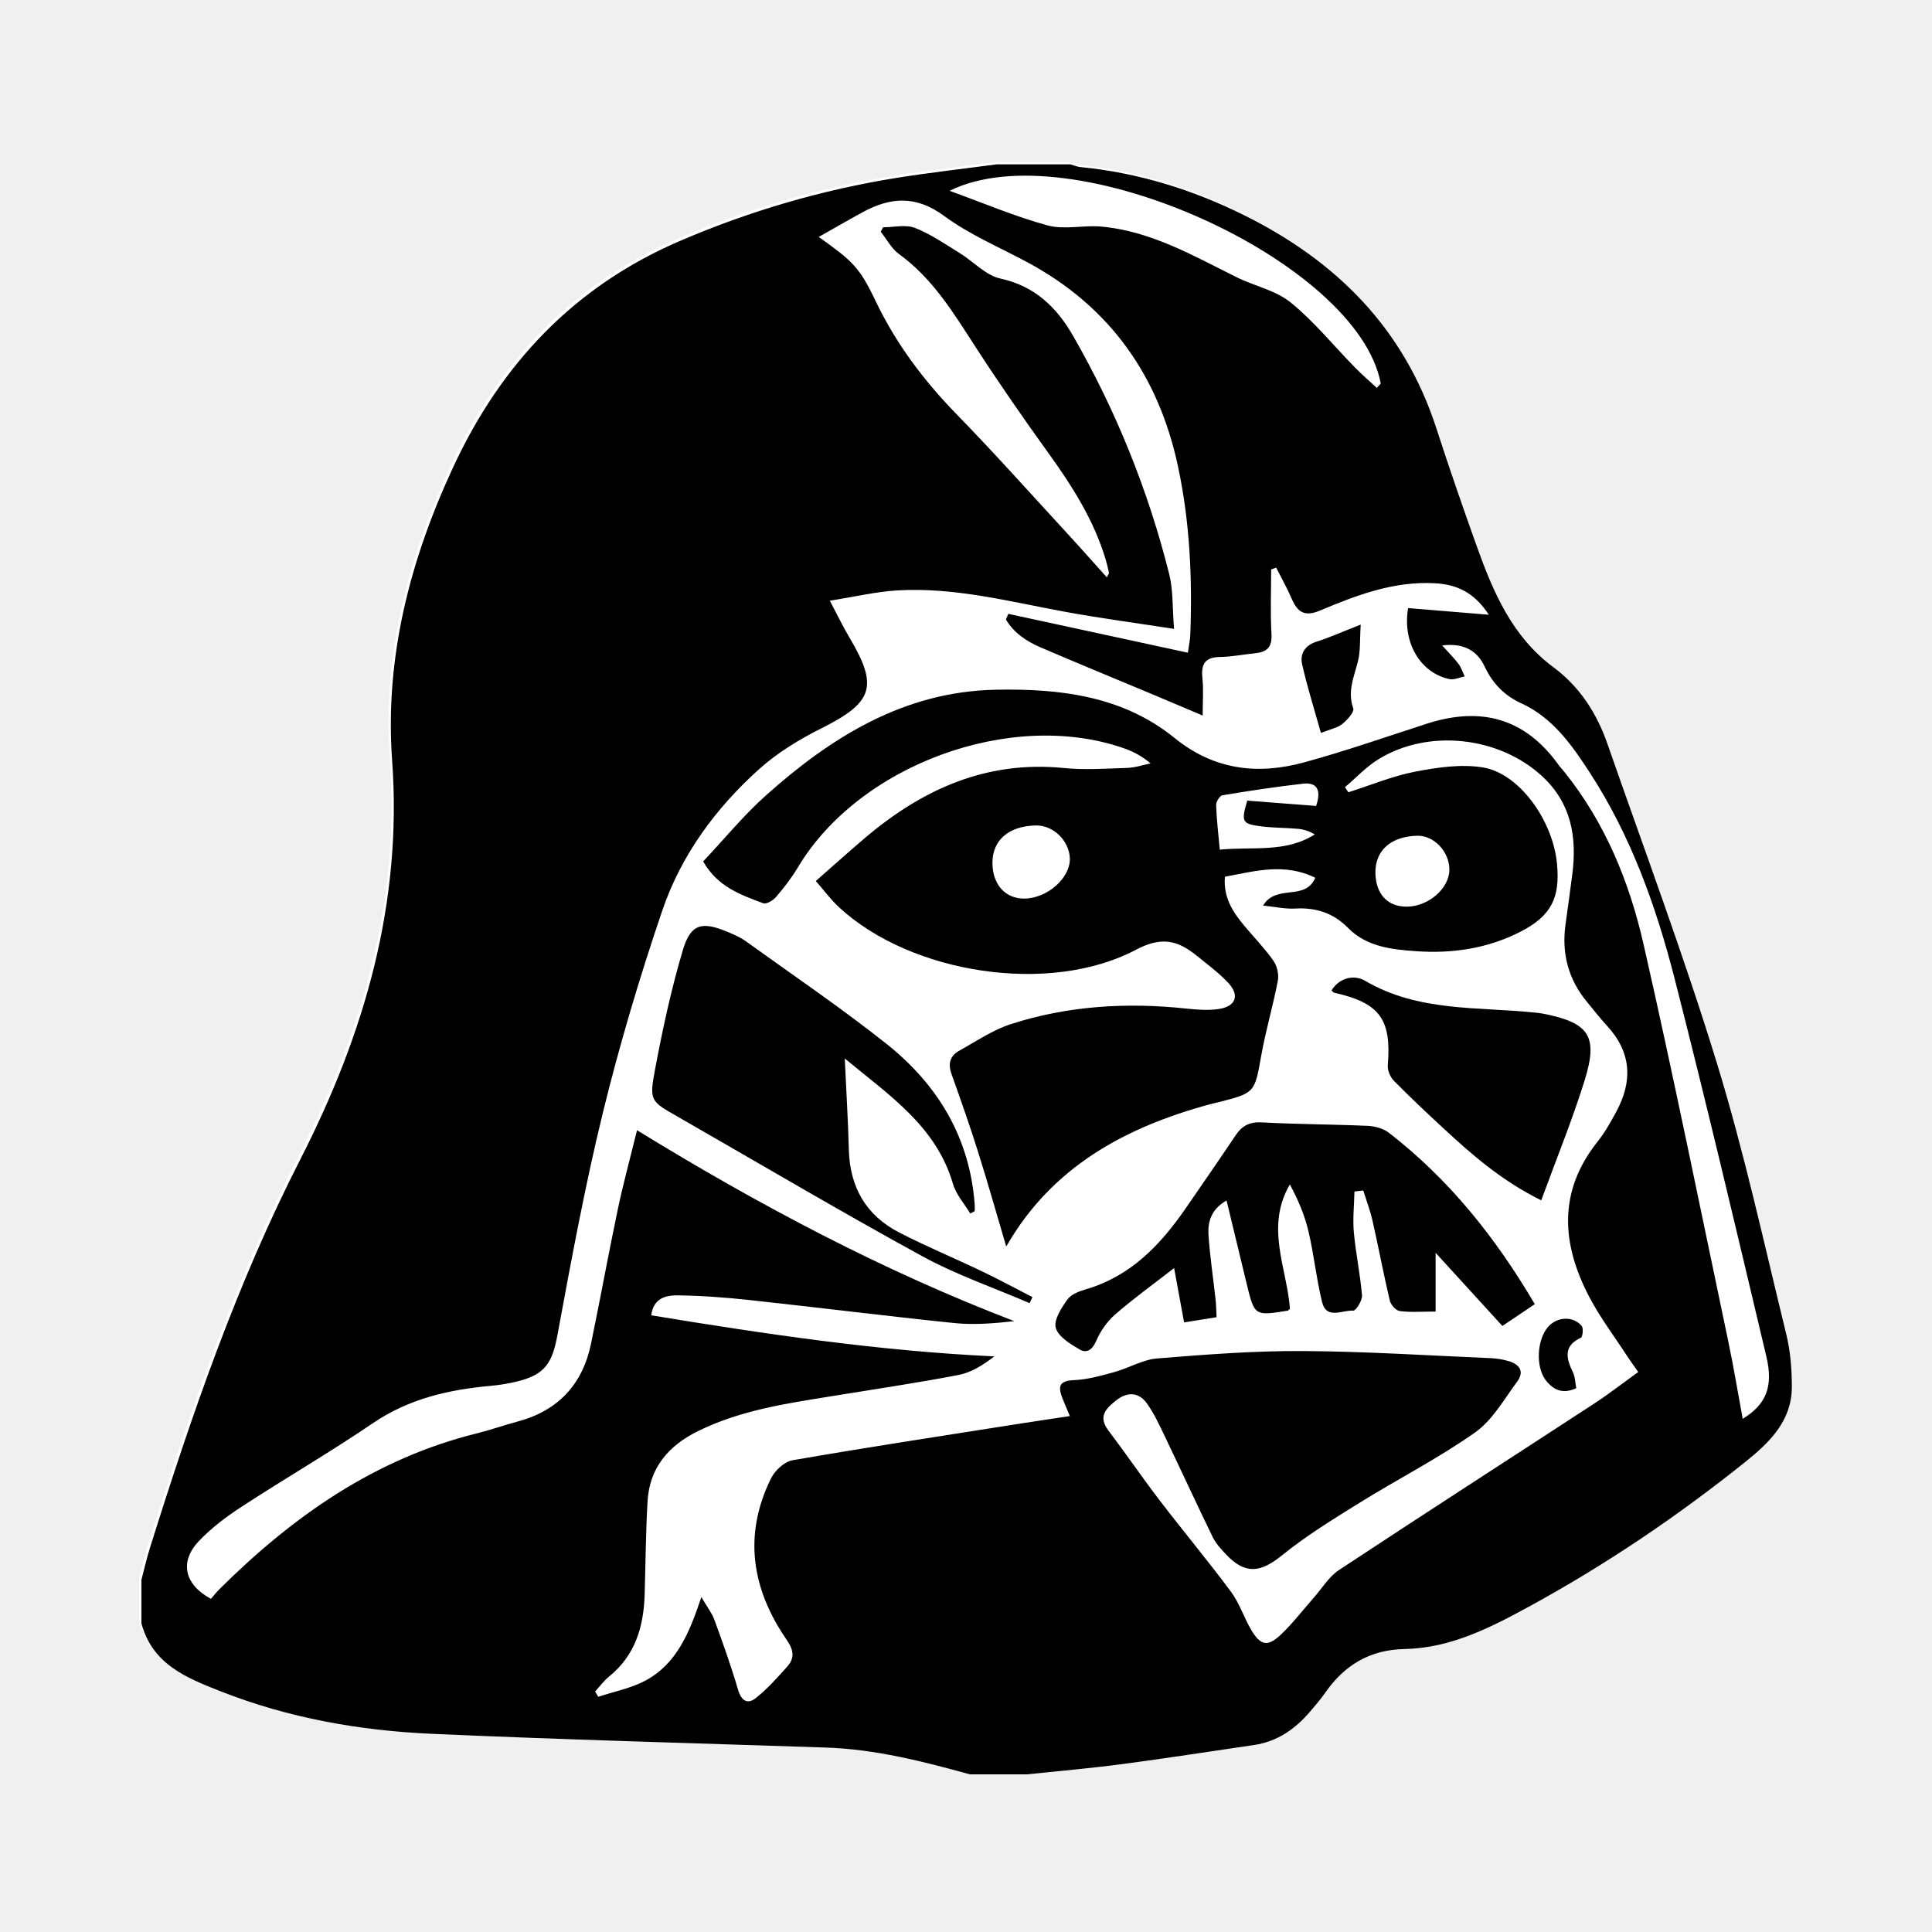
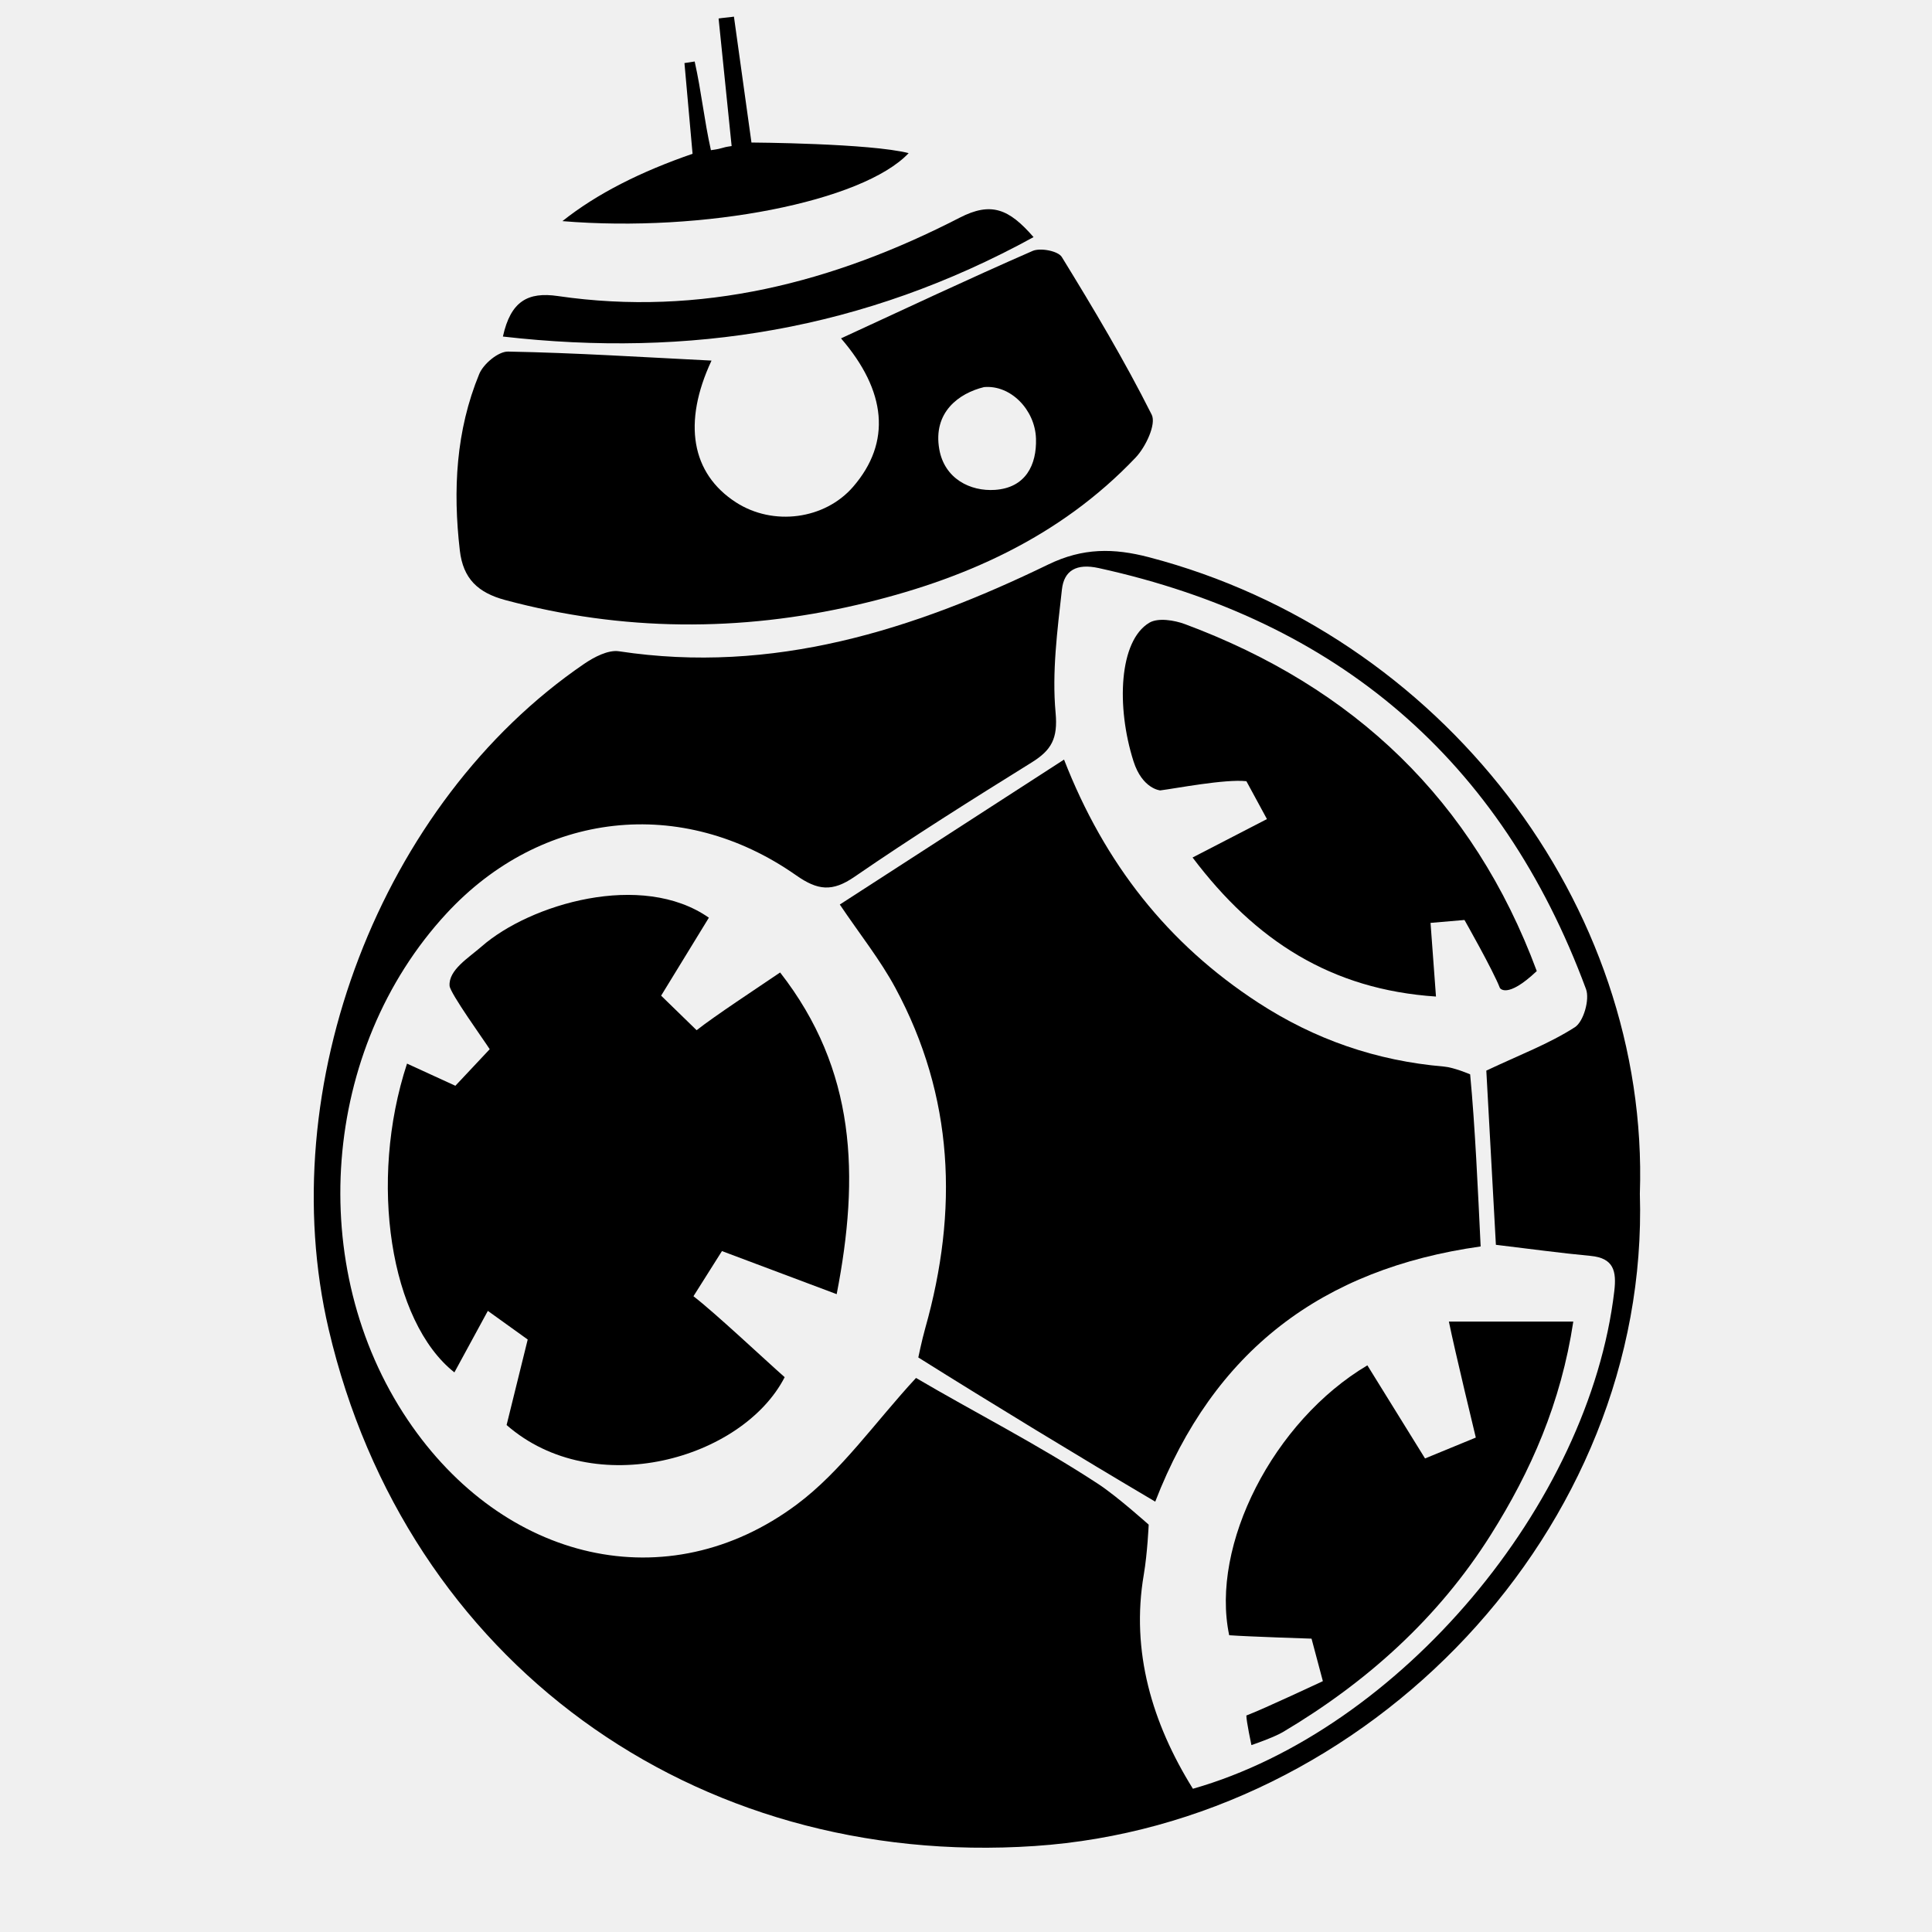
<svg xmlns="http://www.w3.org/2000/svg" version="1.1" id="Layer_1" x="0px" y="0px" width="864px" height="864px" viewBox="0 0 864 864" enable-background="new 0 0 864 864" xml:space="preserve">
-   <path fill="#ffffff" d="M458.25,792.5c-8.5,0-17,0-25.5,0c-21.112-5.83-42.296-11.246-64.361-11.985  c-58.842-1.974-117.704-3.528-176.517-6.159c-32.104-1.438-63.659-7.021-93.816-18.846c-15.44-6.053-30.89-12.103-35.806-30.51  c0-6.5,0-13,0-19.5c1.256-4.749,2.329-9.555,3.796-14.237c18.597-59.358,38.842-118.186,67.195-173.654  c28.775-56.295,45.75-114.58,41.118-178.574c-3.335-46.081,8.048-89.752,27.412-131.353c21.35-45.864,53.91-80.509,101.053-100.818  c31.382-13.518,63.825-22.991,97.487-28.366c14.756-2.356,29.623-4.02,44.439-5.998c11,0,22,0,33,0  c1.418,0.41,2.812,1.056,4.256,1.195c25.911,2.512,50.355,10.103,73.57,21.637c41.109,20.425,71.354,50.689,85.787,95.262  c5.689,17.57,11.737,35.03,17.954,52.421c7.361,20.596,15.842,40.604,34.241,54.253c11.873,8.809,19.508,20.653,24.281,34.353  c16.578,47.589,34.249,94.85,49.018,142.998c12.193,39.752,21.037,80.543,30.951,120.974c1.882,7.681,2.531,15.838,2.51,23.771  c-0.039,15.029-9.988,24.733-20.582,33.232c-30.249,24.262-62.305,45.94-96.346,64.556c-17.572,9.609-35.586,18.881-56.123,19.295  c-15.839,0.32-27.046,7.241-35.737,19.701c-1.997,2.861-4.3,5.518-6.564,8.18c-6.673,7.843-14.681,13.51-25.135,15.043  c-19.746,2.893-39.468,5.975-59.253,8.58C486.514,789.805,472.362,791.008,458.25,792.5z" />
  <g>
-     <path d="M459.25,793.5c-8.5,0-17,0-25.5,0c-21.112-5.83-42.296-11.246-64.361-11.985c-58.842-1.974-117.704-3.528-176.517-6.159   c-32.104-1.438-63.659-7.021-93.816-18.846c-15.44-6.053-30.89-12.103-35.806-30.51c0-6.5,0-13,0-19.5   c1.256-4.749,2.329-9.555,3.796-14.237c18.597-59.358,38.842-118.186,67.195-173.654c28.775-56.295,45.75-114.58,41.118-178.574   c-3.335-46.081,8.048-89.752,27.412-131.353c21.35-45.864,53.91-80.509,101.053-100.818c31.382-13.518,63.825-22.991,97.487-28.366   c14.756-2.356,29.623-4.02,44.439-5.998c11,0,22,0,33,0c1.418,0.41,2.812,1.056,4.256,1.195   c25.911,2.512,50.355,10.103,73.57,21.637c41.109,20.425,71.354,50.689,85.787,95.262c5.689,17.57,11.737,35.03,17.954,52.421   c7.361,20.596,15.842,40.604,34.241,54.253c11.873,8.809,19.508,20.653,24.281,34.353c16.578,47.589,34.249,94.85,49.018,142.998   c12.193,39.752,21.037,80.543,30.951,120.974c1.882,7.681,2.531,15.838,2.51,23.771c-0.039,15.029-9.988,24.733-20.582,33.232   c-30.249,24.262-62.305,45.94-96.346,64.556c-17.572,9.609-35.586,18.881-56.123,19.295c-15.839,0.32-27.046,7.241-35.737,19.701   c-1.997,2.861-4.3,5.518-6.564,8.18c-6.673,7.843-14.681,13.51-25.135,15.043c-19.746,2.893-39.468,5.975-59.253,8.58   C487.514,790.805,473.362,792.008,459.25,793.5z M478.454,633.269c-1.434-3.416-2.427-5.641-3.306-7.909   c-1.864-4.804-1.963-7.872,4.935-8.137c6.12-0.235,12.255-1.975,18.229-3.614c6.467-1.775,12.644-5.567,19.142-6.098   c21.604-1.764,43.301-3.431,64.952-3.319c28.204,0.146,56.4,2.005,84.597,3.201c2.459,0.104,4.951,0.561,7.33,1.207   c5.069,1.379,7.625,4.584,4.127,9.305c-5.875,7.933-11.055,17.257-18.828,22.725c-16.475,11.587-34.575,20.837-51.731,31.491   c-11.813,7.336-23.771,14.669-34.535,23.395c-9.718,7.876-16.515,8.702-25.142-0.442c-2.215-2.346-4.516-4.846-5.906-7.699   c-7.202-14.784-14.061-29.735-21.176-44.562c-2.473-5.152-4.881-10.437-8.146-15.078c-3.617-5.142-8.719-5.481-13.71-1.574   c-4.507,3.529-8.437,7.179-3.627,13.535c7.827,10.346,15.146,21.077,23.027,31.378c10.469,13.681,21.534,26.91,31.797,40.739   c3.81,5.135,5.812,11.572,9.103,17.14c4.055,6.862,7.229,7.62,12.919,2.332c5.434-5.05,9.962-11.07,14.904-16.651   c3.755-4.241,6.845-9.506,11.414-12.523c37.899-25.037,76.103-49.611,114.137-74.445c6.618-4.32,12.87-9.2,19.664-14.09   c-2.161-3.102-3.618-5.079-4.956-7.136c-5.714-8.783-12.105-17.216-16.945-26.46c-12.4-23.688-14.076-47.115,3.727-69.439   c3.244-4.068,5.823-8.721,8.324-13.314c7.492-13.772,6.818-26.73-4.199-38.588c-3.059-3.292-5.781-6.893-8.671-10.342   c-8.528-10.178-11.622-21.866-9.787-34.952c1.041-7.419,2.046-14.844,3.011-22.273c2.164-16.678-0.443-31.92-13.469-43.936   c-19.312-17.815-50.833-21.307-73.152-7.632c-5.506,3.374-10.051,8.317-15.036,12.539c0.509,0.758,1.018,1.515,1.526,2.273   c9.943-3.165,19.706-7.258,29.88-9.229c9.854-1.909,20.424-3.462,30.159-1.911c16.328,2.602,31.372,23.596,33.252,43   c1.484,15.315-2.539,23.404-16.313,30.484c-14.564,7.486-30.354,9.855-46.55,8.729c-10.981-0.763-22.229-1.957-30.531-10.381   c-6.683-6.78-14.402-9.226-23.688-8.699c-4.41,0.25-8.894-0.775-14.354-1.324c5.979-9.889,18.774-1.801,23.352-12.43   c-13.718-6.797-26.897-2.997-40.413-0.481c-0.796,9.265,3.559,15.822,8.742,22.025c4.321,5.171,9.071,10.029,12.931,15.519   c1.646,2.341,2.532,6.13,2,8.927c-2.135,11.221-5.416,22.229-7.424,33.467c-2.978,16.668-2.671,16.725-19.336,20.951   c-1.212,0.307-2.439,0.545-3.645,0.872c-37.841,10.272-70.521,27.949-90.891,63.317c-0.122,0.212-0.818,0.095-0.247,0.046   c-4.236-14.297-8.217-28.416-12.625-42.402c-3.67-11.649-7.744-23.177-11.841-34.688c-1.618-4.547-0.47-8.005,3.511-10.216   c7.599-4.222,14.999-9.299,23.157-11.924c25.544-8.221,51.871-9.776,78.517-6.918c4.694,0.504,9.556,0.866,14.188,0.217   c7.875-1.106,9.75-6.14,4.367-11.821c-4.257-4.492-9.312-8.249-14.152-12.16c-8.39-6.781-15.646-8.579-26.99-2.574   c-38.679,20.476-100.713,10.76-132.82-18.967c-3.724-3.448-6.777-7.621-10.399-11.751c7.824-6.867,14.683-13.042,21.707-19.024   c25.693-21.88,54.406-34.97,89.192-31.508c9.396,0.935,18.978,0.255,28.461-0.056c3.464-0.114,6.892-1.312,10.336-2.015   c-4.06-3.466-8.05-5.422-12.217-6.865c-50.346-17.43-118.26,7.616-145.564,53.474c-2.785,4.678-6.199,9.034-9.74,13.182   c-1.3,1.523-4.302,3.292-5.697,2.762c-9.955-3.779-20.314-7.23-26.854-18.703c9.325-9.894,18.046-20.589,28.215-29.663   c29.278-26.126,61.776-46.324,102.568-47.13c28.562-0.565,56.77,2.7,80.033,21.578c17.647,14.322,37.112,16.594,57.883,10.926   c18.51-5.051,36.665-11.41,54.938-17.315c23.836-7.704,43.664-2.679,58.668,18.119c0.875,1.213,1.918,2.303,2.855,3.472   c18.217,22.709,29.039,49.149,35.375,76.997c13.398,58.865,25.358,118.059,37.795,177.141c2.428,11.527,4.342,23.163,6.565,35.143   c10.409-6.387,13.798-14.273,10.567-27.893c-13.355-56.315-26.619-112.663-40.963-168.732   c-8.303-32.457-19.559-64.033-38.03-92.424c-8.051-12.375-16.534-24.492-30.646-30.965c-7.486-3.434-12.738-8.762-16.349-16.44   c-3.066-6.521-8.722-10.684-18.978-9.412c3.138,3.509,5.438,5.773,7.349,8.329c1.209,1.617,1.836,3.668,2.725,5.525   c-2.267,0.444-4.687,1.639-6.772,1.21c-12.941-2.666-21.201-16.271-18.541-31.767c11.372,0.938,22.896,1.887,36.106,2.977   c-6.739-10.31-14.737-13.573-24.15-14.089c-18.273-1.004-34.93,5.295-51.272,12.181c-6.87,2.896-10.083,0.887-12.708-5.191   c-2.062-4.773-4.637-9.324-6.983-13.975c-0.747,0.271-1.494,0.54-2.241,0.81c0,9.656-0.414,19.335,0.152,28.958   c0.35,5.958-2.189,8.031-7.426,8.543c-5.22,0.51-10.418,1.579-15.638,1.652c-6.805,0.096-8.489,3.328-7.824,9.545   c0.54,5.05,0.11,10.204,0.11,16.643c-8.292-3.509-14.893-6.326-21.512-9.099c-17.034-7.135-34.123-14.139-51.089-21.432   c-6.269-2.695-11.876-6.47-15.383-12.41c0.355-0.848,0.71-1.696,1.066-2.543c26.603,5.76,53.204,11.52,80.299,17.385   c0.551-3.886,1.001-5.821,1.075-7.769c0.961-25.295-0.156-50.441-5.435-75.295c-8.645-40.701-30.447-71.676-67.396-91.539   c-12.536-6.739-25.917-12.364-37.262-20.736c-12.56-9.268-23.964-8.419-36.394-1.67c-6.36,3.454-12.617,7.098-19.657,11.072   c14.944,10.7,18.098,13.289,25.358,28.521c9.163,19.225,21.607,35.729,36.405,50.901c16.741,17.165,32.707,35.087,48.961,52.726   c6.024,6.538,11.91,13.204,18.075,20.049c0.617-1.188,1.054-1.627,0.984-1.961c-0.406-1.951-0.86-3.899-1.428-5.81   c-5.271-17.752-15.031-33.038-25.754-47.915c-11.088-15.383-21.906-30.985-32.224-46.893   c-9.937-15.322-19.255-30.943-34.484-41.956c-3.369-2.437-5.483-6.609-8.175-9.981c0.349-0.667,0.697-1.335,1.045-2.002   c4.805,0,10.129-1.33,14.298,0.297c7.057,2.755,13.466,7.248,19.994,11.257c6.132,3.767,11.612,9.967,18.181,11.38   c15.489,3.334,25.324,13.104,32.488,25.597c19.205,33.486,33.6,69.082,42.99,106.553c1.827,7.289,1.411,15.14,2.174,24.512   c-17.334-2.682-32.862-4.732-48.25-7.546c-25.035-4.577-49.833-11.186-75.57-9.649c-9.496,0.567-18.892,2.829-30.121,4.6   c3.654,6.9,5.977,11.78,8.733,16.401c13.11,21.975,10.621,29.093-12.405,40.624c-9.918,4.966-19.76,10.936-27.962,18.311   c-19.381,17.43-34.821,38.39-43.238,63.092c-10.121,29.704-19.105,59.9-26.576,90.375c-8.066,32.911-14.202,66.317-20.376,99.657   c-2.28,12.316-5.47,17.602-17.784,20.641c-3.865,0.954-7.837,1.637-11.802,1.993c-18.864,1.694-36.735,5.71-52.894,16.696   c-19.185,13.045-39.299,24.713-58.743,37.391c-6.85,4.466-13.585,9.508-19.169,15.423c-8.75,9.268-6.374,19.433,5.466,25.765   c1.199-1.377,2.421-2.973,3.834-4.375c32.764-32.524,69.547-58.391,115.186-69.656c6.048-1.493,11.941-3.608,17.965-5.212   c18.231-4.852,29.205-16.6,32.991-34.935c4.137-20.032,7.788-40.166,11.994-60.183c2.382-11.335,5.452-22.526,8.56-35.199   c55.09,33.814,110.098,62.884,168.714,85.382c-9.04,0.99-17.999,1.756-26.786,0.853c-30.549-3.14-61.025-6.98-91.558-10.289   c-10.656-1.155-21.39-1.96-32.099-2.098c-5.187-0.067-10.918,1.084-11.914,8.921c51.008,8.378,101.618,15.94,153.43,18.369   c-5.063,3.899-10.309,7.206-15.981,8.301c-18.129,3.495-36.413,6.193-54.643,9.157c-21.184,3.443-42.491,6.336-62.07,16.048   c-13.052,6.474-21.492,16.339-22.377,31.234c-0.829,13.947-0.868,27.941-1.312,41.914c-0.454,14.268-4.207,27.079-15.908,36.513   c-2.352,1.897-4.166,4.456-6.228,6.71c0.466,0.783,0.932,1.564,1.397,2.346c6.969-2.305,14.401-3.727,20.812-7.093   c14.189-7.45,19.966-21.481,25.292-37.505c2.578,4.43,4.737,7.16,5.869,10.266c3.757,10.301,7.462,20.643,10.532,31.16   c1.464,5.014,4.23,6.666,7.905,3.775c5.143-4.045,9.584-9.05,13.974-13.959c3.517-3.933,3.165-7.342-0.22-12.262   c-15.516-22.549-19.417-46.784-6.891-72.074c1.734-3.502,5.962-7.447,9.577-8.076c32.454-5.644,65.027-10.602,97.57-15.734   C460.482,635.955,469.014,634.702,478.454,633.269z M615.702,173.453c0.593-0.636,1.186-1.271,1.778-1.907   c-10.008-54.612-138.644-113.155-192.815-86.213c15.367,5.558,29.351,11.541,43.887,15.488c7.417,2.015,15.878-0.196,23.778,0.497   c22.216,1.949,41.157,12.959,60.587,22.61c8.022,3.985,17.548,5.876,24.271,11.331c10.526,8.54,19.212,19.339,28.766,29.095   C609.061,167.527,612.445,170.427,615.702,173.453z M463.371,369.152c-12.226,0.174-19.637,6.572-19.549,16.878   c0.081,9.549,5.773,15.878,14.229,15.819c10.388-0.072,20.769-9.312,20.381-18.141C478.09,375.898,470.997,369.044,463.371,369.152   z M557.779,358.047c10.773,0.829,21.032,1.618,30.803,2.371c2.549-7.556,0.018-10.603-5.773-9.954   c-12.088,1.356-24.127,3.193-36.125,5.192c-1.204,0.2-2.879,2.895-2.828,4.38c0.218,6.413,0.996,12.806,1.636,19.942   c14.802-1.483,29.373,1.521,42.479-6.832c-2.491-1.479-4.991-2.266-7.543-2.497c-5.463-0.495-10.992-0.399-16.424-1.098   C555.371,368.443,554.997,367.535,557.779,358.047z M629.182,405.464c9.703-0.083,19.029-8.245,18.992-16.622   c-0.034-8.016-6.921-15.264-14.34-15.094c-11.839,0.27-18.963,6.642-18.743,16.764   C615.296,399.921,620.588,405.536,629.182,405.464z" />
-     <path fill-rule="evenodd" clip-rule="evenodd" d="M377.782,473.36c0.68,14.806,1.486,27.765,1.82,40.737   c0.43,16.722,7.633,29.386,22.438,37.037c12.17,6.288,24.87,11.544,37.237,17.463c7.575,3.626,14.964,7.641,22.436,11.479   c-0.42,0.903-0.84,1.807-1.26,2.71c-16.094-6.944-32.842-12.693-48.152-21.071c-36.759-20.116-72.839-41.474-109.203-62.313   c-12.053-6.906-12.806-7.021-10.208-20.878c3.387-18.073,7.272-36.145,12.519-53.747c3.485-11.69,8.557-12.852,20.056-7.993   c2.749,1.161,5.577,2.359,7.975,4.085c21.064,15.158,42.585,29.752,62.896,45.869c22.982,18.236,37.385,41.953,39.558,71.998   c0.07,0.959,0.01,1.929,0.01,2.894c-0.666,0.356-1.33,0.714-1.995,1.07c-2.637-4.399-6.351-8.487-7.734-13.251   C418.715,503.758,397.886,489.993,377.782,473.36z" />
-     <path fill-rule="evenodd" clip-rule="evenodd" d="M686.37,583.229c-4.685,3.147-8.782,5.9-14.499,9.742   c-9.465-10.369-19.078-20.899-29.857-32.707c0,9.007,0,17.078,0,26.272c-6.311,0-11.257,0.417-16.062-0.225   c-1.704-0.228-3.985-2.813-4.43-4.694c-2.805-11.861-5.05-23.854-7.734-35.746c-1.031-4.57-2.734-8.99-4.131-13.478   c-1.312,0.153-2.626,0.306-3.938,0.459c-0.132,6.106-0.816,12.261-0.269,18.306c0.854,9.419,2.869,18.735,3.645,28.157   c0.187,2.271-2.72,6.9-3.936,6.812c-4.795-0.354-11.949,4.175-13.93-3.885c-2.553-10.391-3.619-21.141-6.068-31.562   c-1.704-7.254-4.656-14.216-8.332-20.984c-11.102,18.997-1.317,37.432,0.044,55.562c-0.577,0.538-0.74,0.828-0.945,0.861   c-14.9,2.423-14.908,2.423-18.466-12.238c-2.924-12.055-5.825-24.114-8.939-37.01c-6.734,3.808-8.496,9.405-8.077,15.475   c0.667,9.694,2.129,19.332,3.188,29.001c0.264,2.41,0.271,4.851,0.421,7.709c-5.145,0.823-9.691,1.552-14.521,2.325   c-1.612-8.774-3.08-16.767-4.463-24.294c-8.951,6.96-17.965,13.459-26.326,20.711c-3.617,3.137-6.654,7.5-8.541,11.91   c-1.699,3.972-4.279,5.582-7.27,3.844c-4.216-2.451-9.641-5.711-10.779-9.701c-1.008-3.535,2.527-8.971,5.218-12.738   c1.68-2.352,5.36-3.684,8.406-4.581c19.875-5.856,33.127-19.745,44.413-36.086c7.523-10.891,15.047-21.782,22.42-32.774   c2.904-4.328,6.319-6.044,11.818-5.735c15.709,0.881,31.466,0.841,47.187,1.547c3.246,0.146,7.021,1.174,9.53,3.116   C647.988,527.369,668.798,553.342,686.37,583.229z" />
-     <path fill-rule="evenodd" clip-rule="evenodd" d="M689.25,536.803c-17.811-8.838-30.9-20.341-43.713-32.189   c-7.516-6.95-14.985-13.963-22.161-21.257c-1.632-1.659-2.933-4.678-2.747-6.935c1.702-20.601-3.541-27.881-23.928-32.465   c-0.389-0.087-0.689-0.562-1.247-1.04c3.771-6.021,10.402-7.028,15.061-4.292c23.674,13.91,50.101,11.559,75.7,14.185   c1.241,0.128,2.492,0.232,3.715,0.472c20.724,4.068,24.922,9.953,18.717,29.896C703.116,500.95,696.034,518.24,689.25,536.803z" />
-     <path fill-rule="evenodd" clip-rule="evenodd" d="M608.514,279.325c-0.435,6.746-0.054,11.764-1.222,16.392   c-1.755,6.958-4.808,13.437-2.112,21.044c0.572,1.619-2.701,5.248-4.936,7.03c-2.178,1.736-5.295,2.292-9.531,3.975   c-2.988-10.719-6.104-20.572-8.375-30.616c-1.074-4.753,1.157-8.524,6.454-10.204C594.45,285.151,599.898,282.695,608.514,279.325z   " />
-     <path fill-rule="evenodd" clip-rule="evenodd" d="M704.912,620.806c-6.033,2.789-10.269,0.772-13.58-3.483   c-4.636-5.961-4.049-18.012,0.873-23.811c3.973-4.678,11.186-5.162,15.115-0.576c0.869,1.014,0.492,4.894-0.337,5.285   c-7.97,3.765-6.575,9.215-3.58,15.445C704.42,615.777,704.43,618.372,704.912,620.806z" />
+     <path fill-rule="evenodd" clip-rule="evenodd" d="M733.354,533.886c4.506,149.604-121.147,281.637-270.611,291.661   c-152.666,10.239-281.075-82.841-315.747-231.028c-25.361-108.4,23.272-235.474,114.169-297.596   c4.508-3.08,10.805-6.401,15.672-5.663c68.796,10.429,131.501-9.492,191.963-38.819c15.508-7.523,29.285-7.361,45.046-3.241   C644.533,283.377,737.707,404.498,733.354,533.886z M533.477,799.946c92.501-26.369,177.264-127.174,188.445-222.574   c1.037-8.847-0.201-14.758-10.603-15.731c-13.677-1.279-27.296-3.166-42.348-4.958c-1.498-27.247-2.953-53.749-4.282-77.903   c14.94-7.055,28.07-11.994,39.608-19.409c3.885-2.496,6.698-12.386,4.977-17.034c-38.023-102.624-111.168-164.862-217.95-188.297   c-9.934-2.18-15.478,1.083-16.424,9.549c-2.045,18.325-4.512,37.017-2.829,55.192c1.068,11.538-1.888,16.714-10.731,22.209   c-26.695,16.589-53.333,33.329-79.22,51.131c-9.934,6.831-16.431,6.093-26.083-0.677c-51.254-35.956-114.046-28.718-156.388,17.095   c-55.906,60.489-63.362,158.06-17.303,226.457c42.881,63.679,116.299,80.777,173.923,37.858   c20.008-14.903,34.909-36.664,53.381-56.632c25.272,14.901,54.388,29.646,81.514,47.438c8.533,5.597,22.534,18.173,22.534,18.173   s-0.552,12.758-2.187,22.32C505.644,738.456,515.23,770.637,533.477,799.946z" />
+     <path fill-rule="evenodd" clip-rule="evenodd" d="M318.195,161.258c-12.983,27.741-9.062,50.482,10.926,63.393   c16.644,10.75,39.712,7.689,52.388-6.953c17.245-19.922,14.893-42.891-5.402-66.379c28.122-12.964,56.717-26.452,85.68-39.1   c3.461-1.512,11.394,0.008,13.051,2.706c14.173,23.055,28.074,46.354,40.203,70.51c2.134,4.249-2.679,14.442-7.157,19.162   c-34.038,35.86-77.516,54.977-124.638,65.903c-52.383,12.146-104.924,11.881-157.244-2.139c-12.281-3.29-18.902-9.56-20.366-22.194   c-3.133-27.024-1.744-53.598,8.681-78.918c1.857-4.51,8.533-10.104,12.888-10.022C257.306,157.79,287.381,159.726,318.195,161.258z    M440.055,173.115c-11.22,2.719-22.936,11.269-19.999,27.817c2.349,13.234,13.925,18.865,24.844,18.149   c13.834-0.909,18.767-11.266,18.398-22.93C462.891,183.235,451.949,172.035,440.055,173.115z" />
+     <path fill-rule="evenodd" clip-rule="evenodd" d="M462.21,106.039c-75.746,41.547-153.885,54.015-237.307,44.467   c3.483-15.889,11.249-20.059,24.576-18.113c63.878,9.326,123.383-6.066,179.641-35.012   C443.285,90.094,451.215,93.391,462.21,106.039z" />
+     <path fill-rule="evenodd" clip-rule="evenodd" d="M310.663,27.503c3.087,13.887,4.174,25.773,7.263,39.66   c6.327-0.881,3.924-1.097,9.265-1.84L321.36,8.266c1.622-0.275,5.241-0.55,6.862-0.825l7.835,56.299c0,0,53.196,0.318,70.295,4.751   c-20.512,21.7-91.623,35.649-154.84,30.398c15.516-12.349,35.148-22.165,58.205-30.114c-1.069-11.987-2.347-26.28-3.625-40.572   C307.616,27.97,309.14,27.737,310.663,27.503z" />
+     <path fill-rule="evenodd" clip-rule="evenodd" d="M662.152,557.418c-71.041,9.996-119.415,46.696-145.526,114.124   c-34.144-20.168-73.204-43.924-105.954-64.477c0,0,1.582-7.699,3.104-13.089c14.832-52.542,12.882-103.521-13.366-152.19   c-6.79-12.592-15.874-23.948-24.845-37.273c33.329-21.545,66.258-42.833,100.277-64.826c18.123,46.536,46.464,82.42,86.744,108.649   c25.363,16.518,52.909,26.059,83.151,28.635c4.558,0.388,11.717,3.479,11.717,3.479   C659.66,503.509,660.953,532.561,662.152,557.418z" />
+     <path fill-rule="evenodd" clip-rule="evenodd" d="M348.875,434.895c33.992,43.597,35.603,90.831,25.292,143.861   c-17.99-6.755-34.392-12.915-51.306-19.266l-12.746,20.193c9.625,7.392,31.901,28.354,40.794,36.202   c-18.8,36.567-85.171,55.656-124.355,21.394l9.442-38.239l-17.828-12.811c-5.185,9.536-10.07,18.523-14.959,27.509   c-28.621-22.548-38.555-85.256-21.183-138.089c7.243,3.323,14.356,6.584,21.619,9.915L219,469.213   c-2.455-3.894-17.685-24.976-17.94-28.326c-0.54-7.093,8.461-12.496,14.388-17.676c21.582-18.863,71.539-33.78,101.565-12.812   c-7.062,11.533-14.208,23.197-21.355,34.867l15.874,15.45C319.675,454.298,338.503,441.948,348.875,434.895z" />
+     <path fill-rule="evenodd" clip-rule="evenodd" d="M687.251,434.267c-13.47,12.737-16.497,7.551-16.497,7.551   c-2.987-7.781-15.832-30.398-15.832-30.398l-15.178,1.299c0.731,9.901,1.514,20.508,2.432,32.943   c-46.878-3.12-80.814-25.001-108.85-62.179c11.411-5.897,21.979-11.358,33.257-17.189l-9.188-16.937   c-9.498-1.051-31.82,3.281-38.536,4.116c0,0-8.011-0.633-11.963-13.067c-7.756-24.399-6.483-53.825,7.072-61.911   c3.887-2.318,11.131-1.175,15.996,0.637C605.358,307.2,658.804,357.669,687.251,434.267z" />
+     <path fill-rule="evenodd" clip-rule="evenodd" d="M557.374,767.185c7.46-2.802,34.219-15.372,34.219-15.372l-5.066-18.999   c0,0-27.916-0.892-36.824-1.53c-8.497-40.292,19.724-95.733,61.794-120.695c8.666,13.993,17.384,28.067,25.787,41.637l22.705-9.339   c0,0-9.434-39.003-12.042-51.869c19.046,0,36.301,0,55.638,0c-5.508,36.342-18.934,66.885-36.949,95.444   c-23.441,37.158-55.369,65.832-92.941,88.141c-4.072,2.418-14.053,5.816-14.053,5.816S557.369,769.766,557.374,767.185z" />
  </g>
</svg>
